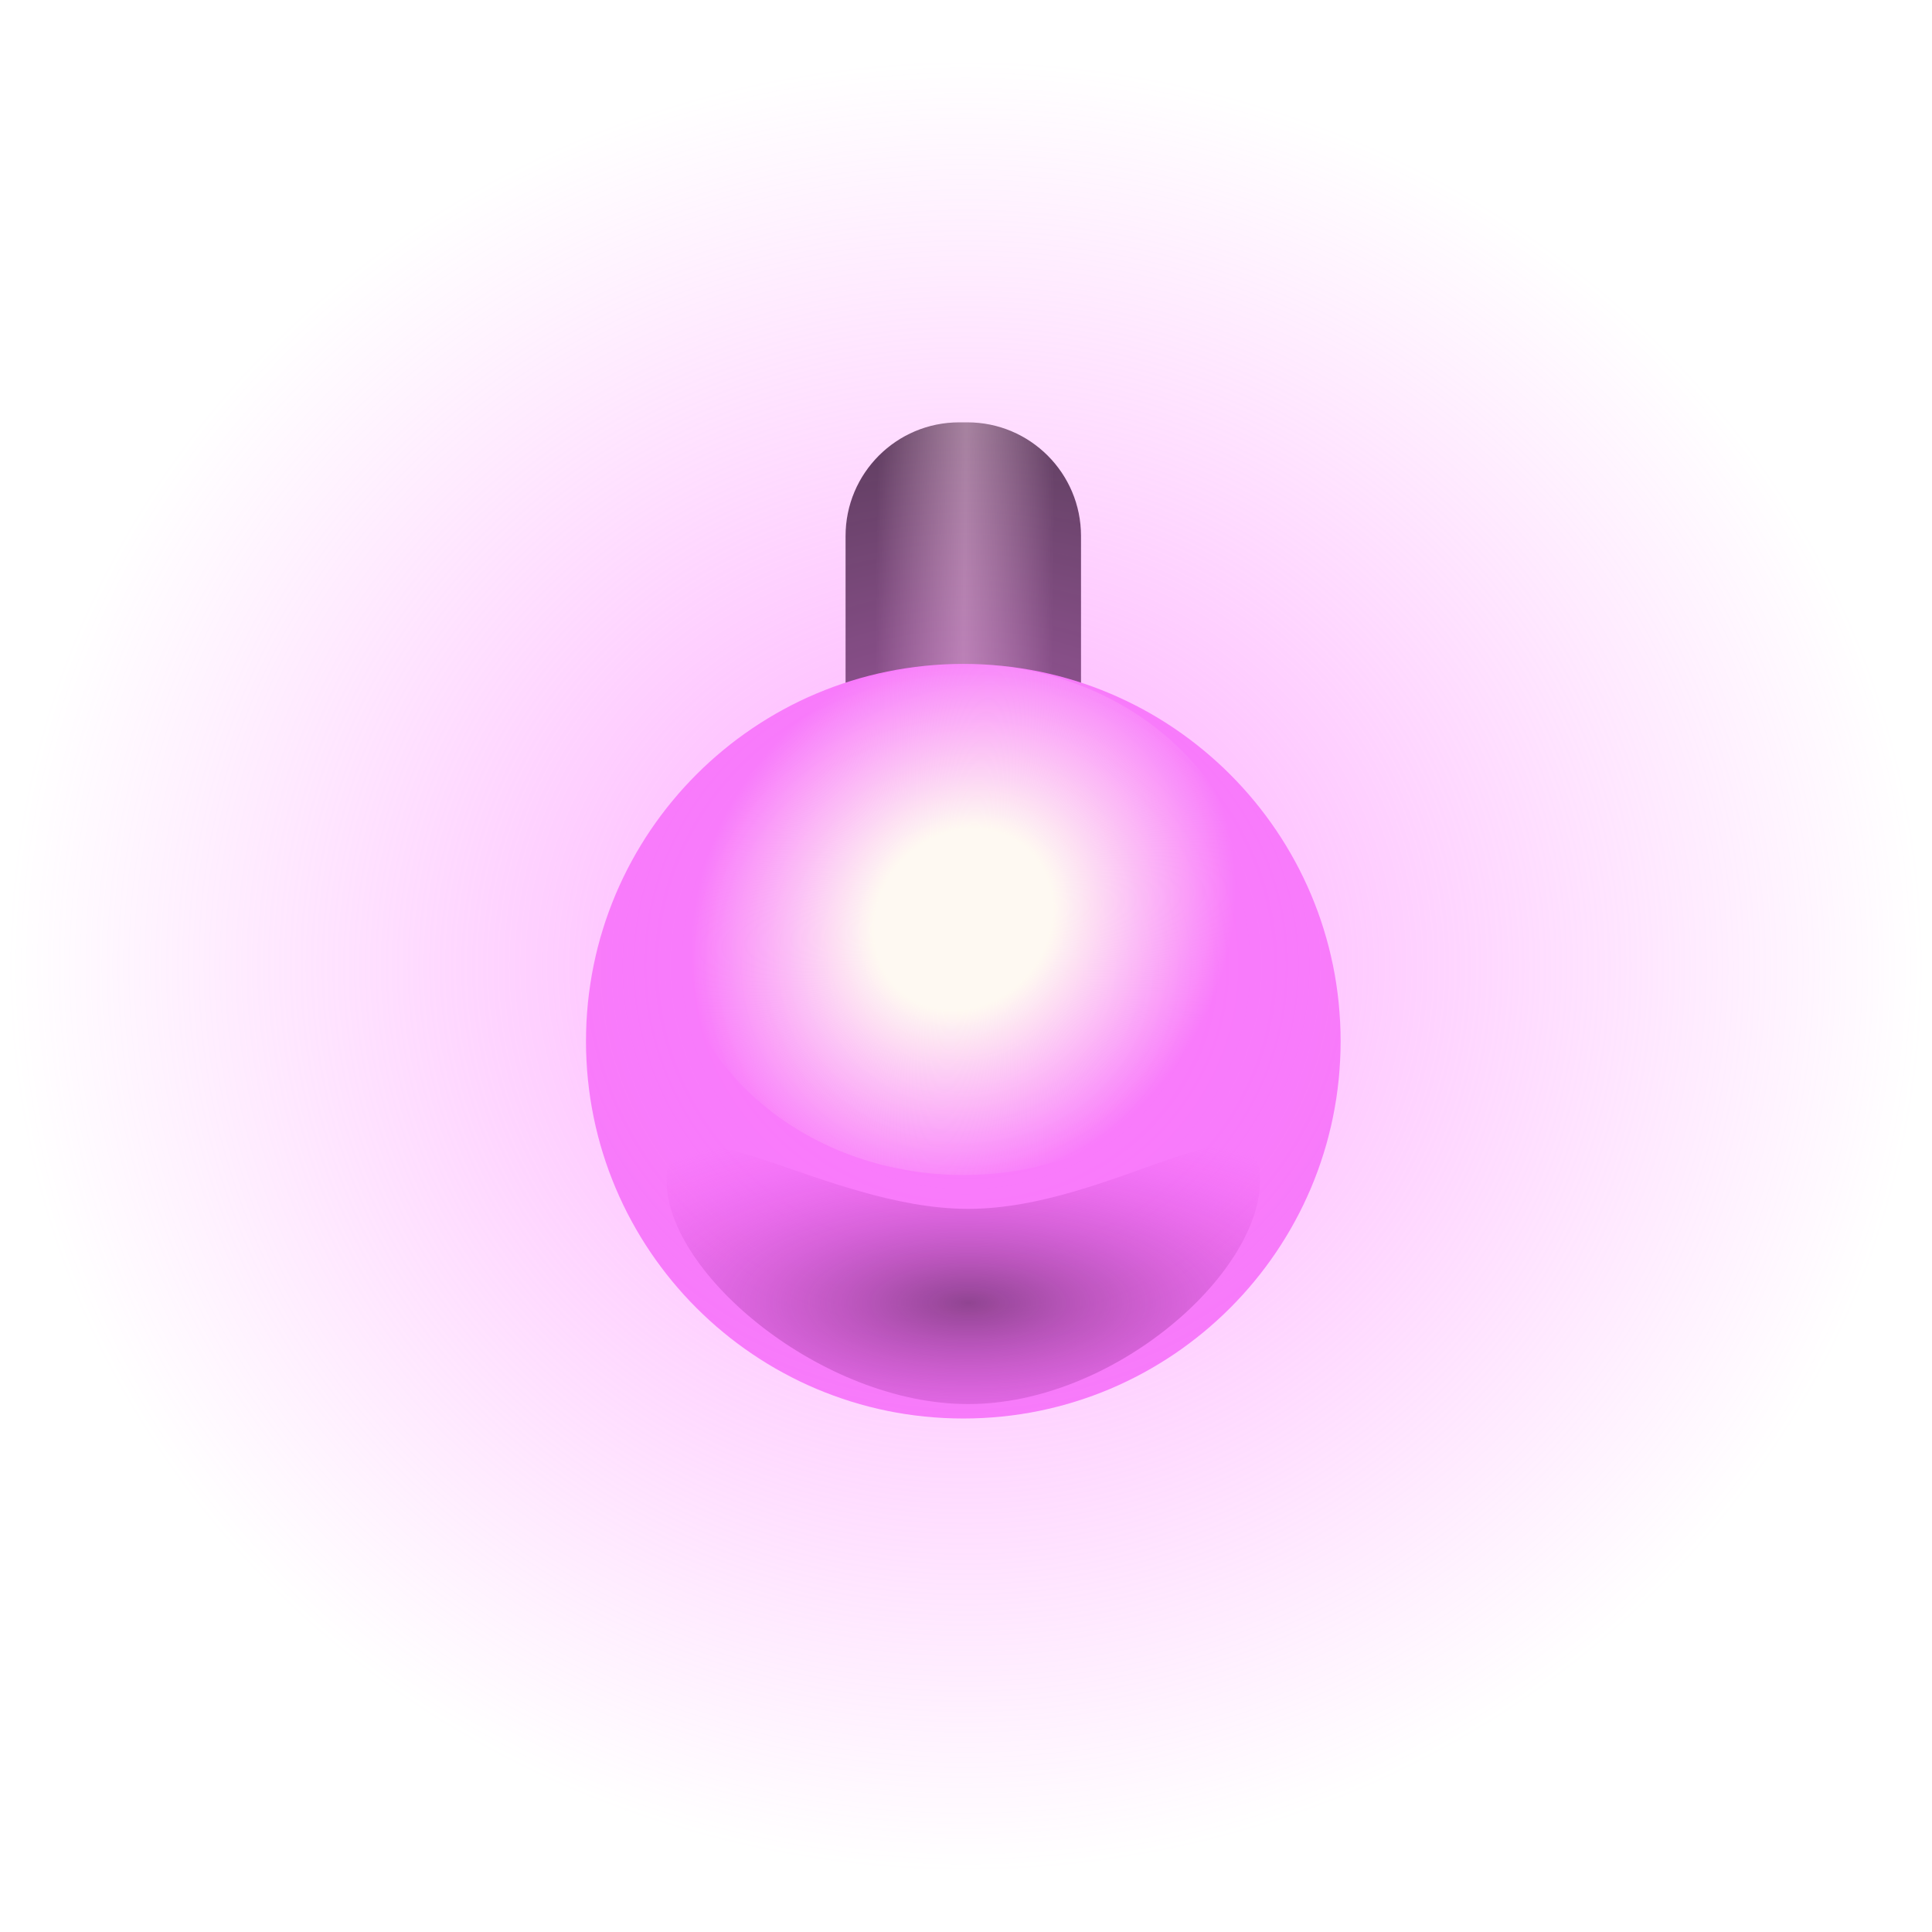
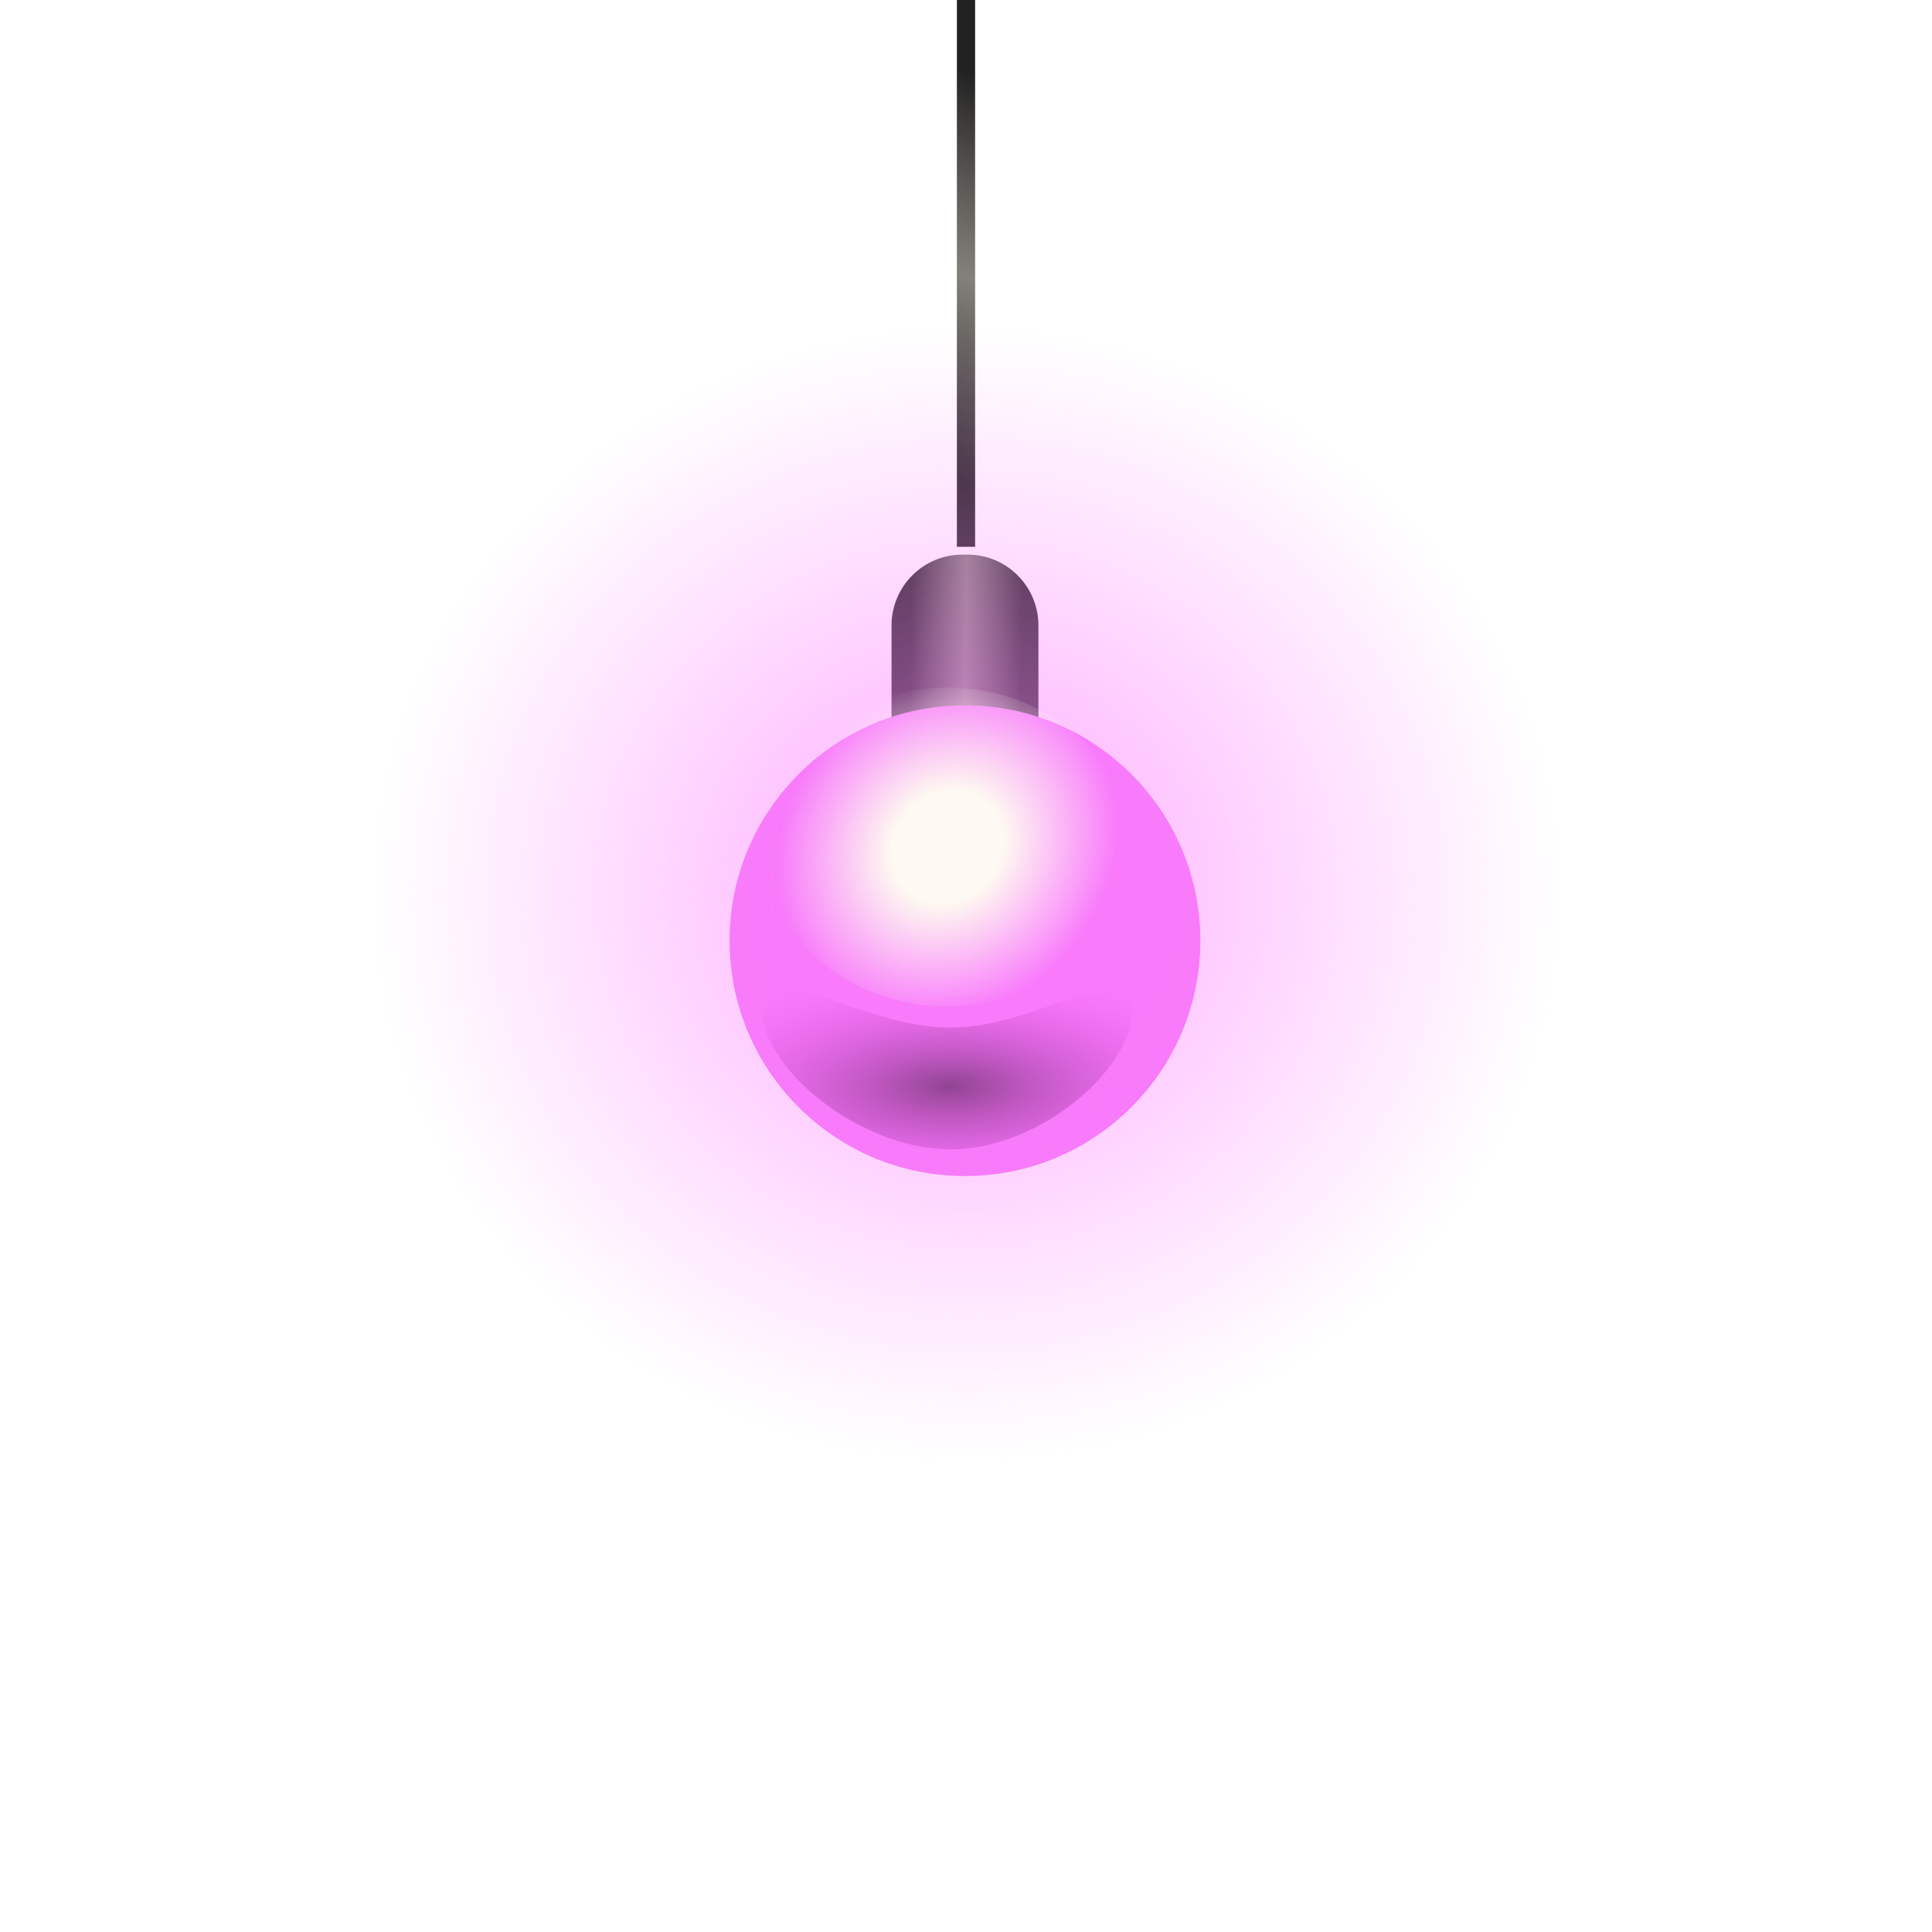
- <svg xmlns="http://www.w3.org/2000/svg" width="68" height="68" viewBox="0 0 68 68" fill="none">
-   <path d="M29.761 18.865C29.761 16.656 31.552 14.865 33.761 14.865H34.048C36.257 14.865 38.048 16.656 38.048 18.865V26.451H29.761V18.865Z" fill="url(#paint0_linear_1_191)" />
-   <circle cx="33.905" cy="36.647" r="13.28" fill="#F475F7" />
-   <circle cx="34" cy="34" r="34" fill="url(#paint1_radial_1_191)" />
-   <ellipse cx="33.905" cy="32.361" rx="10.244" ry="8.995" fill="url(#paint2_radial_1_191)" />
-   <path d="M44.349 41.547C44.349 44.847 39.188 49.419 34.075 49.419C28.961 49.419 23.46 44.847 23.46 41.547C23.46 38.246 28.961 42.548 34.075 42.548C39.188 42.548 44.349 38.246 44.349 41.547Z" fill="url(#paint3_radial_1_191)" />
+ <svg xmlns="http://www.w3.org/2000/svg" width="109" height="109" viewBox="0 0 109 109" fill="none">
+   <path fill-rule="evenodd" clip-rule="evenodd" d="M53.986 30.849L53.986 4.49485e-08L55.014 0L55.014 30.849L53.986 30.849Z" fill="url(#paint0_linear_1_2481)" />
+   <path d="M50.299 35.289C50.299 33.08 52.09 31.29 54.299 31.29H54.586C56.795 31.29 58.586 33.08 58.586 35.289V42.876H50.299V35.289Z" fill="url(#paint1_linear_1_2481)" />
+   <circle cx="54.442" cy="53.071" r="13.28" fill="#F475F7" />
+   <circle cx="54.538" cy="50.425" r="34" fill="url(#paint2_radial_1_2481)" />
+   <ellipse cx="53.442" cy="47.786" rx="10.244" ry="8.995" fill="url(#paint3_radial_1_2481)" />
+   <path d="M63.887 56.971C63.887 60.272 58.726 64.844 53.612 64.844C48.499 64.844 42.998 60.272 42.998 56.971C42.998 53.671 48.499 57.973 53.612 57.973C58.726 57.973 63.887 53.671 63.887 56.971Z" fill="url(#paint4_radial_1_2481)" />
  <defs>
-     <linearGradient id="paint0_linear_1_191" x1="38.048" y1="19.239" x2="29.761" y2="19.145" gradientUnits="userSpaceOnUse">
+     <linearGradient id="paint0_linear_1_2481" x1="54.626" y1="30.849" x2="66.607" y2="5.704" gradientUnits="userSpaceOnUse">
      <stop offset="0.115" stop-color="#242424" />
      <stop offset="0.493" stop-color="#6E6962" stop-opacity="0.85" />
      <stop offset="0.87" stop-color="#212121" />
    </linearGradient>
-     <radialGradient id="paint1_radial_1_191" cx="0" cy="0" r="1" gradientUnits="userSpaceOnUse" gradientTransform="translate(34 34) rotate(90) scale(32.6052 34)">
+     <linearGradient id="paint1_linear_1_2481" x1="58.586" y1="35.664" x2="50.299" y2="35.57" gradientUnits="userSpaceOnUse">
+       <stop offset="0.115" stop-color="#242424" />
+       <stop offset="0.493" stop-color="#6E6962" stop-opacity="0.85" />
+       <stop offset="0.87" stop-color="#212121" />
+     </linearGradient>
+     <radialGradient id="paint2_radial_1_2481" cx="0" cy="0" r="1" gradientUnits="userSpaceOnUse" gradientTransform="translate(54.5378 50.4245) rotate(90) scale(32.6052 34)">
      <stop stop-color="#FD7BFF" stop-opacity="0.7" />
      <stop offset="0.984" stop-color="#FD8FFF" stop-opacity="0" />
    </radialGradient>
-     <radialGradient id="paint2_radial_1_191" cx="0" cy="0" r="1" gradientUnits="userSpaceOnUse" gradientTransform="translate(33.9046 32.3611) rotate(43.0087) scale(9.06143 10.1627)">
+     <radialGradient id="paint3_radial_1_2481" cx="0" cy="0" r="1" gradientUnits="userSpaceOnUse" gradientTransform="translate(53.4424 47.7857) rotate(43.0087) scale(9.06143 10.1627)">
      <stop offset="0.328" stop-color="#FEFBF1" stop-opacity="0.99" />
      <stop offset="1" stop-color="#FEFBF1" stop-opacity="0" />
    </radialGradient>
-     <radialGradient id="paint3_radial_1_191" cx="0" cy="0" r="1" gradientUnits="userSpaceOnUse" gradientTransform="translate(34.088 45.8586) rotate(90) scale(6.56814 16.3409)">
+     <radialGradient id="paint4_radial_1_2481" cx="0" cy="0" r="1" gradientUnits="userSpaceOnUse" gradientTransform="translate(53.6257 61.2831) rotate(90) scale(6.56814 16.3409)">
      <stop stop-color="#632D64" stop-opacity="0.7" />
      <stop offset="1" stop-color="#EF4CF2" stop-opacity="0" />
    </radialGradient>
  </defs>
</svg>
